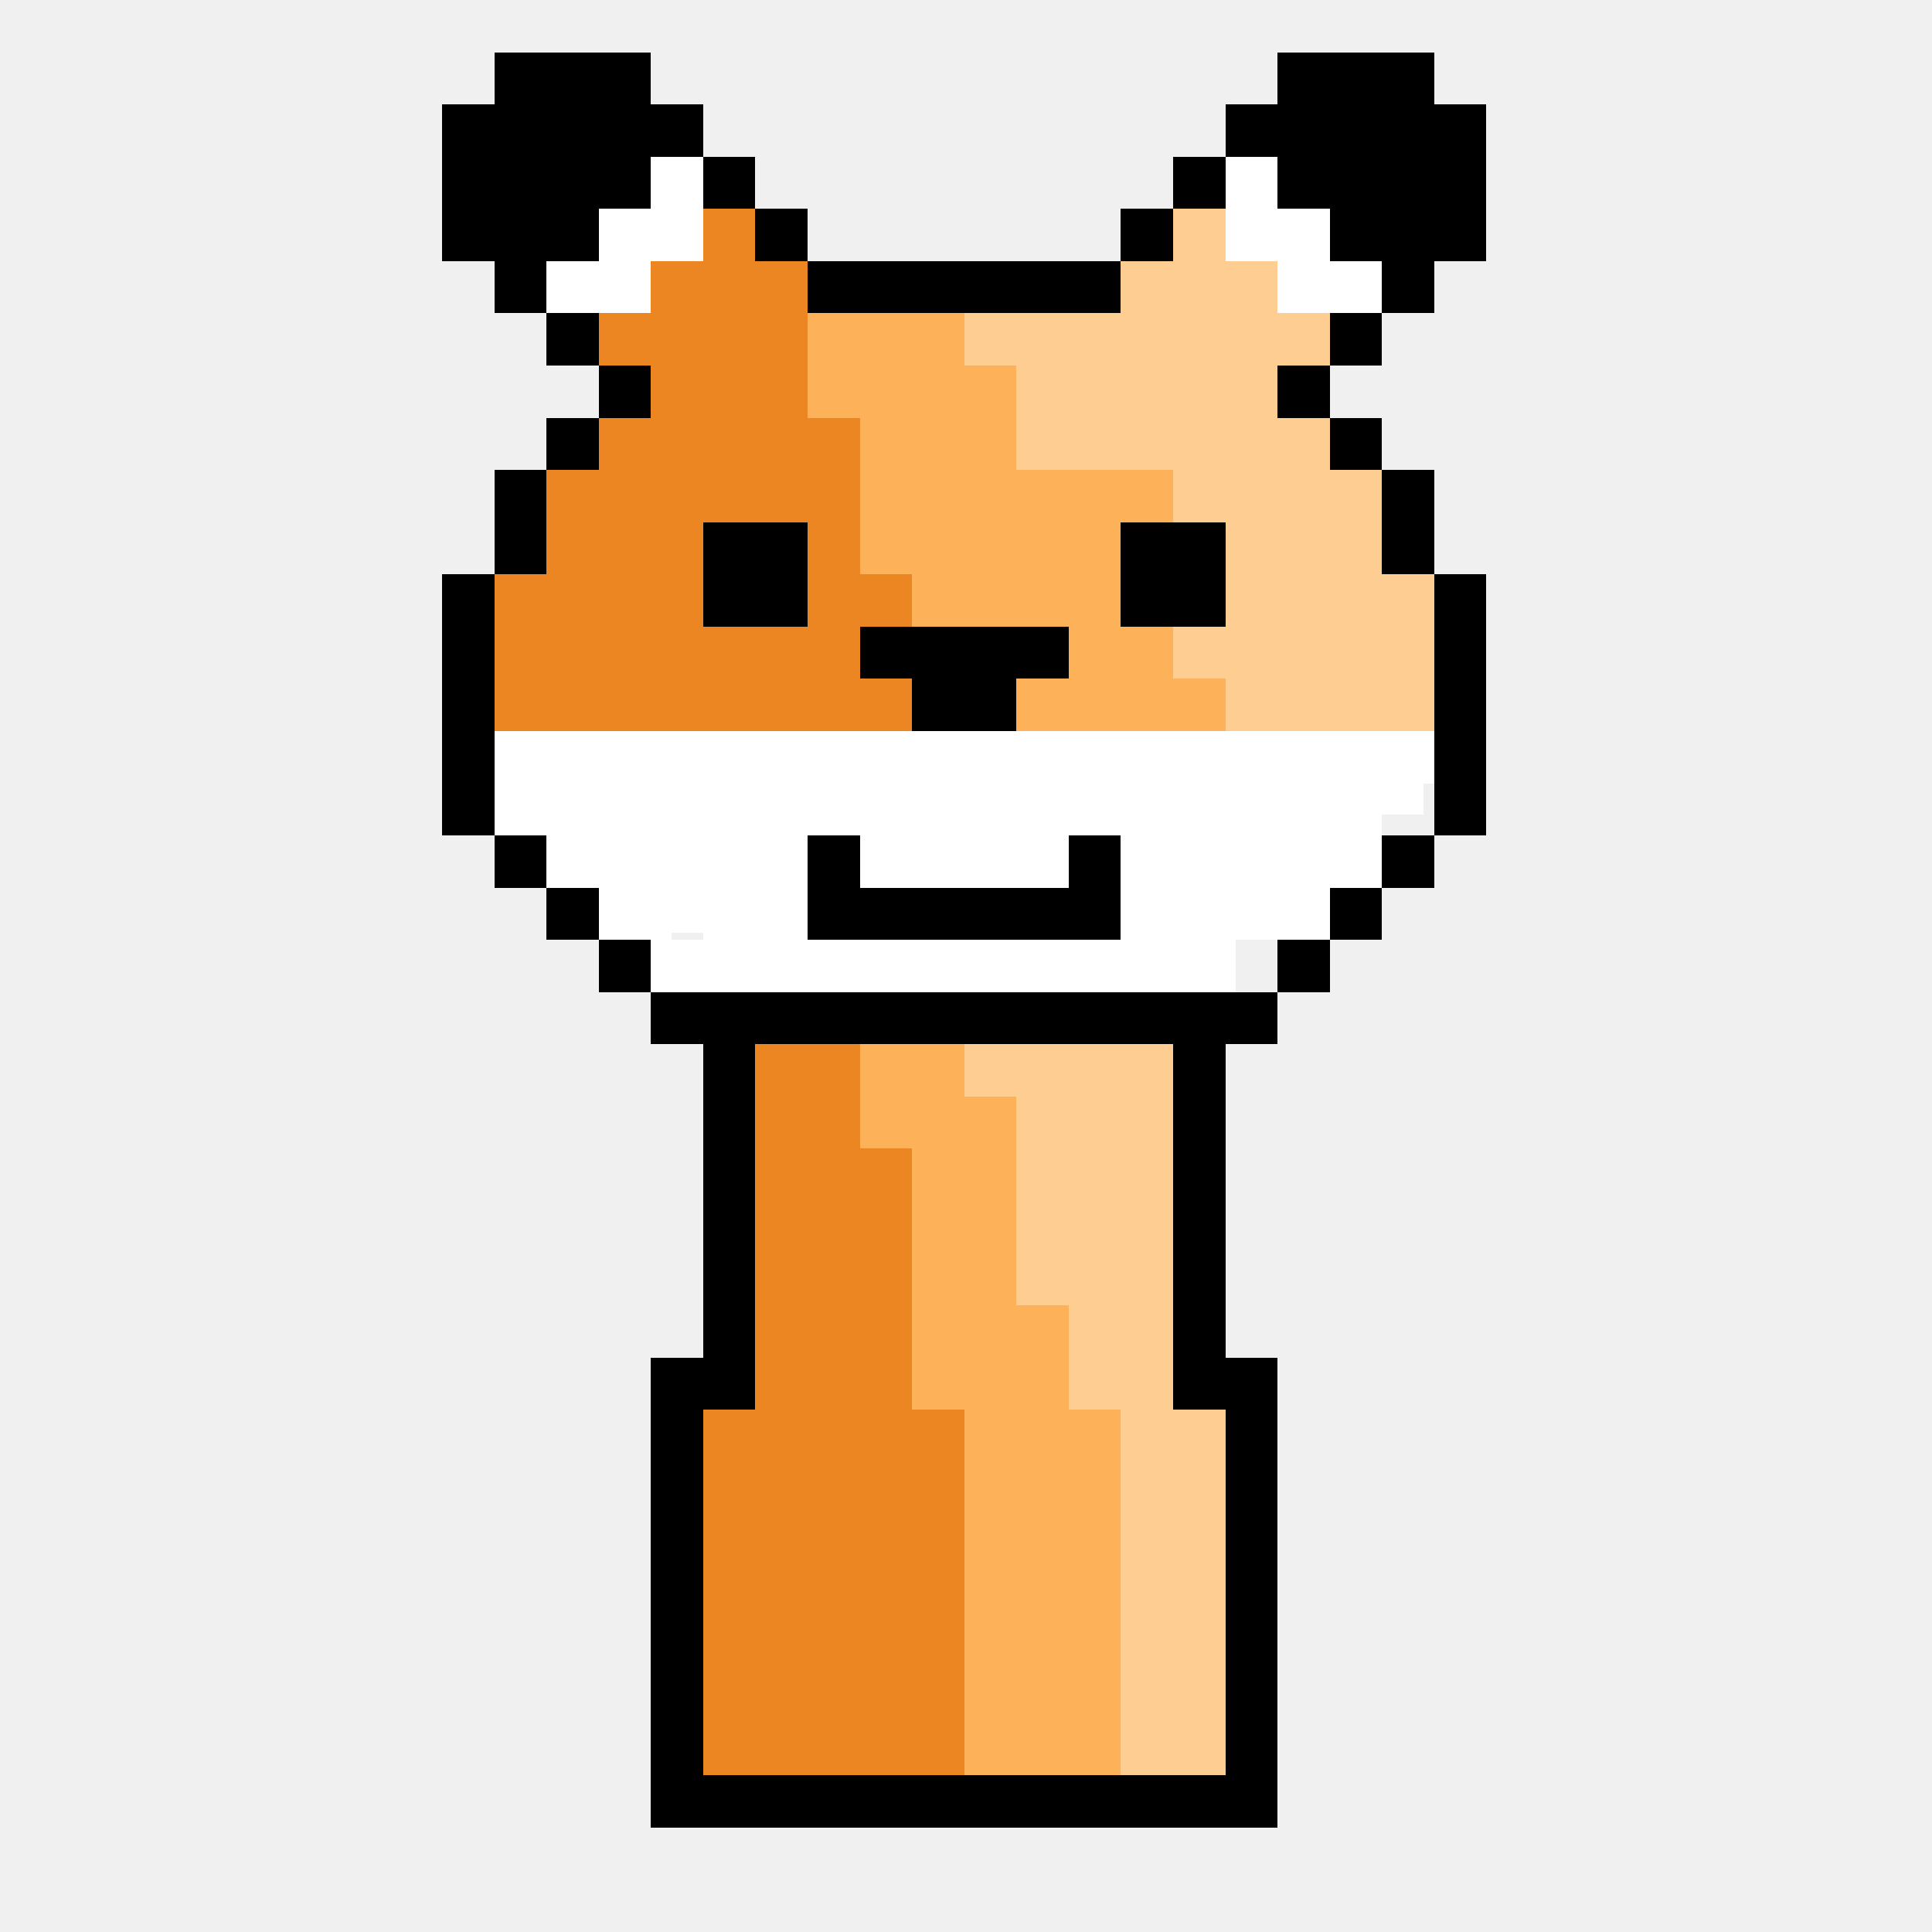
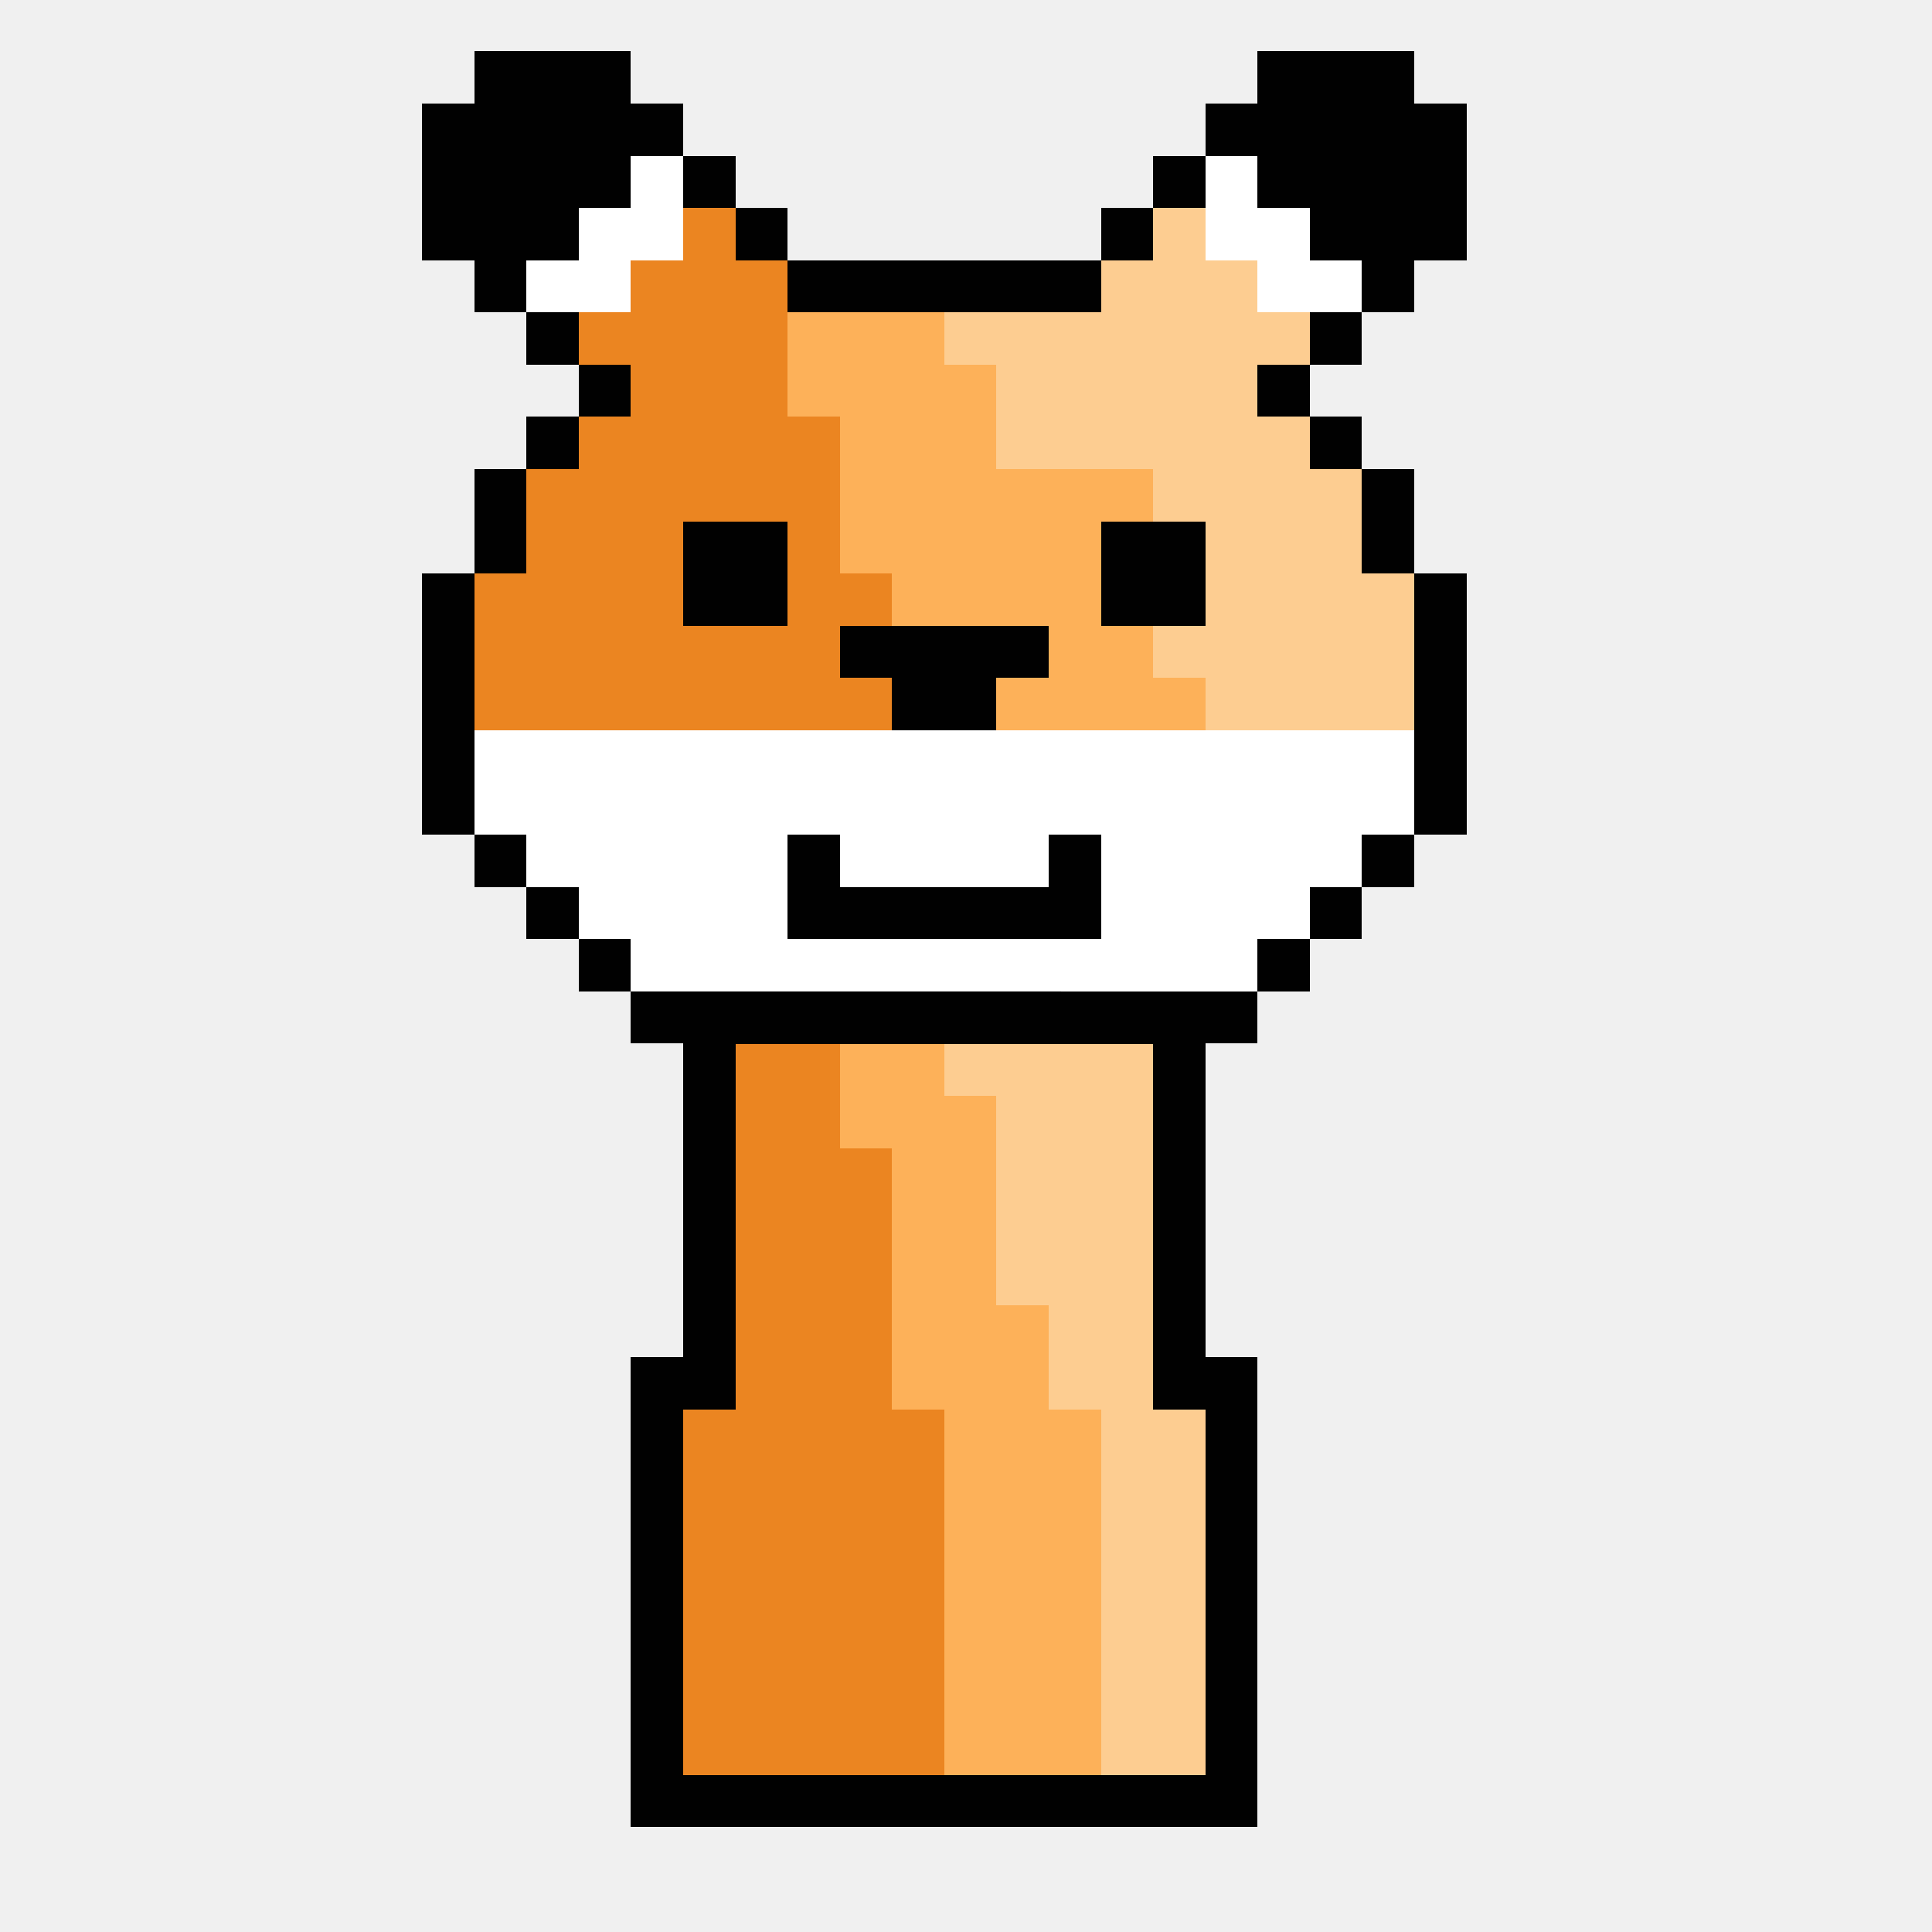
- <svg xmlns="http://www.w3.org/2000/svg" viewBox="0 -0.5 555 555" shape-rendering="crispEdges">
-   <path stroke="#000000" d="M142 15h45M367 15h45M142 16h45M367 16h45M142 17h45M367 17h45M142 18h45M367 18h45M142 19h45M367 19h45M142 20h45M367 20h45M142 21h45M367 21h45M142 22h45M367 22h45M142 23h45M367 23h45M142 24h45M367 24h45M142 25h45M367 25h45M142 26h45M367 26h45M142 27h45M367 27h45M142 28h45M367 28h45M142 29h45M367 29h45M127 30h75M352 30h75M127 31h75M352 31h75M127 32h75M352 32h75M127 33h75M352 33h75M127 34h75M352 34h75M127 35h75M352 35h75M127 36h75M352 36h75M127 37h75M352 37h75M127 38h75M352 38h75M127 39h75M352 39h75M127 40h75M352 40h75M127 41h75M352 41h75M127 42h75M352 42h75M127 43h75M352 43h75M127 44h75M352 44h75M127 45h60M202 45h15M337 45h15M367 45h60M127 46h60M202 46h15M337 46h15M367 46h60M127 47h60M202 47h15M337 47h15M367 47h60M127 48h60M202 48h15M337 48h15M367 48h60M127 49h60M202 49h15M337 49h15M367 49h60M127 50h60M202 50h15M337 50h15M367 50h60M127 51h60M202 51h15M337 51h15M367 51h60M127 52h60M202 52h15M337 52h15M367 52h60M127 53h60M202 53h15M337 53h15M367 53h60M127 54h60M202 54h15M337 54h15M367 54h60M127 55h60M202 55h15M337 55h15M367 55h60M127 56h60M202 56h15M337 56h15M367 56h60M127 57h60M202 57h15M337 57h15M367 57h60M127 58h60M202 58h15M337 58h15M367 58h60M127 59h60M202 59h15M337 59h15M367 59h60M127 60h45M217 60h15M322 60h15M382 60h45M127 61h45M217 61h15M322 61h15M382 61h45M127 62h45M217 62h15M322 62h15M382 62h45M127 63h45M217 63h15M322 63h15M382 63h45M127 64h45M217 64h15M322 64h15M382 64h45M127 65h45M217 65h15M322 65h15M382 65h45M127 66h45M217 66h15M322 66h15M382 66h45M127 67h45M217 67h15M322 67h15M382 67h45M127 68h45M217 68h15M322 68h15M382 68h45M127 69h45M217 69h15M322 69h15M382 69h45M127 70h45M217 70h15M322 70h15M382 70h45M127 71h45M217 71h15M322 71h15M382 71h45M127 72h45M217 72h15M322 72h15M382 72h45M127 73h45M217 73h15M322 73h15M382 73h45M127 74h45M217 74h15M322 74h15M382 74h45M142 75h15M232 75h90M397 75h15M142 76h15M232 76h90M397 76h15M142 77h15M232 77h90M397 77h15M142 78h15M232 78h90M397 78h15M142 79h15M232 79h90M397 79h15M142 80h15M232 80h90M397 80h15M142 81h15M232 81h90M397 81h15M142 82h15M232 82h90M397 82h15M142 83h15M232 83h90M397 83h15M142 84h15M232 84h90M397 84h15M142 85h15M232 85h90M397 85h15M142 86h15M232 86h90M397 86h15M142 87h15M232 87h90M397 87h15M142 88h15M232 88h90M397 88h15M142 89h15M232 89h90M397 89h15M157 90h15M382 90h15M157 91h15M382 91h15M157 92h15M382 92h15M157 93h15M382 93h15M157 94h15M382 94h15M157 95h15M382 95h15M157 96h15M382 96h15M157 97h15M382 97h15M157 98h15M382 98h15M157 99h15M382 99h15M157 100h15M382 100h15M157 101h15M382 101h15M157 102h15M382 102h15M157 103h15M382 103h15M157 104h15M382 104h15M172 105h15M367 105h15M172 106h15M367 106h15M172 107h15M367 107h15M172 108h15M367 108h15M172 109h15M367 109h15M172 110h15M367 110h15M172 111h15M367 111h15M172 112h15M367 112h15M172 113h15M367 113h15M172 114h15M367 114h15M172 115h15M367 115h15M172 116h15M367 116h15M172 117h15M367 117h15M172 118h15M367 118h15M172 119h15M367 119h15M157 120h15M382 120h15M157 121h15M382 121h15M157 122h15M382 122h15M157 123h15M382 123h15M157 124h15M382 124h15M157 125h15M382 125h15M157 126h15M382 126h15M157 127h15M382 127h15M157 128h15M382 128h15M157 129h15M382 129h15M157 130h15M382 130h15M157 131h15M382 131h15M157 132h15M382 132h15M157 133h15M382 133h15M157 134h15M382 134h15M142 135h15M397 135h15M142 136h15M397 136h15M142 137h15M397 137h15M142 138h15M397 138h15M142 139h15M397 139h15M142 140h15M397 140h15M142 141h15M397 141h15M142 142h15M397 142h15M142 143h15M397 143h15M142 144h15M397 144h15M142 145h15M397 145h15M142 146h15M397 146h15M142 147h15M397 147h15M142 148h15M397 148h15M142 149h15M397 149h15M142 150h15M202 150h30M322 150h30M397 150h15M142 151h15M202 151h30M322 151h30M397 151h15M142 152h15M202 152h30M322 152h30M397 152h15M142 153h15M202 153h30M322 153h30M397 153h15M142 154h15M202 154h30M322 154h30M397 154h15M142 155h15M202 155h30M322 155h30M397 155h15M142 156h15M202 156h30M322 156h30M397 156h15M142 157h15M202 157h30M322 157h30M397 157h15M142 158h15M202 158h30M322 158h30M397 158h15M142 159h15M202 159h30M322 159h30M397 159h15M142 160h15M202 160h30M322 160h30M397 160h15M142 161h15M202 161h30M322 161h30M397 161h15M142 162h15M202 162h30M322 162h30M397 162h15M142 163h15M202 163h30M322 163h30M397 163h15M142 164h15M202 164h30M322 164h30M397 164h15M127 165h15M202 165h30M322 165h30M412 165h15M127 166h15M202 166h30M322 166h30M412 166h15M127 167h15M202 167h30M322 167h30M412 167h15M127 168h15M202 168h30M322 168h30M412 168h15M127 169h15M202 169h30M322 169h30M412 169h15M127 170h15M202 170h30M322 170h30M412 170h15M127 171h15M202 171h30M322 171h30M412 171h15M127 172h15M202 172h30M322 172h30M412 172h15M127 173h15M202 173h30M322 173h30M412 173h15M127 174h15M202 174h30M322 174h30M412 174h15M127 175h15M202 175h30M322 175h30M412 175h15M127 176h15M202 176h30M322 176h30M412 176h15M127 177h15M202 177h30M322 177h30M412 177h15M127 178h15M202 178h30M322 178h30M412 178h15M127 179h15M202 179h30M322 179h30M412 179h15M127 180h15M247 180h60M412 180h15M127 181h15M247 181h60M412 181h15M127 182h15M247 182h60M412 182h15M127 183h15M247 183h60M412 183h15M127 184h15M247 184h60M412 184h15M127 185h15M247 185h60M412 185h15M127 186h15M247 186h60M412 186h15M127 187h15M247 187h60M412 187h15M127 188h15M247 188h60M412 188h15M127 189h15M247 189h60M412 189h15M127 190h15M247 190h60M412 190h15M127 191h15M247 191h60M412 191h15M127 192h15M247 192h60M412 192h15M127 193h15M247 193h60M412 193h15M127 194h15M247 194h60M412 194h15M127 195h15M262 195h30M412 195h15M127 196h15M262 196h30M412 196h15M127 197h15M262 197h30M412 197h15M127 198h15M262 198h30M412 198h15M127 199h15M262 199h30M412 199h15M127 200h15M262 200h30M412 200h15M127 201h15M262 201h30M412 201h15M127 202h15M262 202h30M412 202h15M127 203h15M262 203h30M412 203h15M127 204h15M262 204h30M412 204h15M127 205h15M262 205h30M412 205h15M127 206h15M262 206h30M412 206h15M127 207h15M262 207h30M412 207h15M127 208h15M262 208h30M412 208h15M127 209h15M262 209h30M412 209h15M127 210h15M412 210h15M127 211h15M412 211h15M127 212h15M412 212h15M127 213h15M412 213h15M127 214h15M412 214h15M127 215h15M412 215h15M127 216h15M412 216h15M127 217h15M412 217h15M127 218h15M412 218h15M127 219h15M412 219h15M127 220h15M412 220h15M127 221h15M412 221h15M127 222h15M412 222h15M127 223h15M412 223h15M127 224h15M412 224h15M127 225h15M412 225h15M127 226h15M412 226h15M127 227h15M412 227h15M127 228h15M412 228h15M127 229h15M412 229h15M127 230h15M412 230h15M127 231h15M412 231h15M127 232h15M412 232h15M127 233h15M412 233h15M127 234h15M412 234h15M127 235h15M412 235h15M127 236h15M412 236h15M127 237h15M412 237h15M127 238h15M412 238h15M127 239h15M412 239h15M142 240h15M232 240h15M307 240h15M397 240h15M142 241h15M232 241h15M307 241h15M397 241h15M142 242h15M232 242h15M307 242h15M397 242h15M142 243h15M232 243h15M307 243h15M397 243h15M142 244h15M232 244h15M307 244h15M397 244h15M142 245h15M232 245h15M307 245h15M397 245h15M142 246h15M232 246h15M307 246h15M397 246h15M142 247h15M232 247h15M307 247h15M397 247h15M142 248h15M232 248h15M307 248h15M397 248h15M142 249h15M232 249h15M307 249h15M397 249h15M142 250h15M232 250h15M307 250h15M397 250h15M142 251h15M232 251h15M307 251h15M397 251h15M142 252h15M232 252h15M307 252h15M397 252h15M142 253h15M232 253h15M307 253h15M397 253h15M142 254h15M232 254h15M307 254h15M397 254h15M157 255h15M232 255h90M382 255h15M157 256h15M232 256h90M382 256h15M157 257h15M232 257h90M382 257h15M157 258h15M232 258h90M382 258h15M157 259h15M232 259h90M382 259h15M157 260h15M232 260h90M382 260h15M157 261h15M232 261h90M382 261h15M157 262h15M232 262h90M382 262h15M157 263h15M232 263h90M382 263h15M157 264h15M232 264h90M382 264h15M157 265h15M232 265h90M382 265h15M157 266h15M232 266h90M382 266h15M157 267h15M232 267h90M382 267h15M157 268h15M232 268h90M382 268h15M157 269h15M232 269h90M382 269h15M172 270h15M367 270h15M172 271h15M367 271h15M172 272h15M367 272h15M172 273h15M367 273h15M172 274h15M367 274h15M172 275h15M367 275h15M172 276h15M367 276h15M172 277h15M367 277h15M172 278h15M367 278h15M172 279h15M367 279h15M172 280h15M367 280h15M172 281h15M367 281h15M172 282h15M367 282h15M172 283h15M367 283h15M172 284h15M367 284h15M187 285h180M187 286h180M187 287h180M187 288h180M187 289h180M187 290h180M187 291h180M187 292h180M187 293h180M187 294h180M187 295h180M187 296h180M187 297h180M187 298h180M187 299h180M202 300h15M337 300h15M202 301h15M337 301h15M202 302h15M337 302h15M202 303h15M337 303h15M202 304h15M337 304h15M202 305h15M337 305h15M202 306h15M337 306h15M202 307h15M337 307h15M202 308h15M337 308h15M202 309h15M337 309h15M202 310h15M337 310h15M202 311h15M337 311h15M202 312h15M337 312h15M202 313h15M337 313h15M202 314h15M337 314h15M202 315h15M337 315h15M202 316h15M337 316h15M202 317h15M337 317h15M202 318h15M337 318h15M202 319h15M337 319h15M202 320h15M337 320h15M202 321h15M337 321h15M202 322h15M337 322h15M202 323h15M337 323h15M202 324h15M337 324h15M202 325h15M337 325h15M202 326h15M337 326h15M202 327h15M337 327h15M202 328h15M337 328h15M202 329h15M337 329h15M202 330h15M337 330h15M202 331h15M337 331h15M202 332h15M337 332h15M202 333h15M337 333h15M202 334h15M337 334h15M202 335h15M337 335h15M202 336h15M337 336h15M202 337h15M337 337h15M202 338h15M337 338h15M202 339h15M337 339h15M202 340h15M337 340h15M202 341h15M337 341h15M202 342h15M337 342h15M202 343h15M337 343h15M202 344h15M337 344h15M202 345h15M337 345h15M202 346h15M337 346h15M202 347h15M337 347h15M202 348h15M337 348h15M202 349h15M337 349h15M202 350h15M337 350h15M202 351h15M337 351h15M202 352h15M337 352h15M202 353h15M337 353h15M202 354h15M337 354h15M202 355h15M337 355h15M202 356h15M337 356h15M202 357h15M337 357h15M202 358h15M337 358h15M202 359h15M337 359h15M202 360h15M337 360h15M202 361h15M337 361h15M202 362h15M337 362h15M202 363h15M337 363h15M202 364h15M337 364h15M202 365h15M337 365h15M202 366h15M337 366h15M202 367h15M337 367h15M202 368h15M337 368h15M202 369h15M337 369h15M202 370h15M337 370h15M202 371h15M337 371h15M202 372h15M337 372h15M202 373h15M337 373h15M202 374h15M337 374h15M202 375h15M337 375h15M202 376h15M337 376h15M202 377h15M337 377h15M202 378h15M337 378h15M202 379h15M337 379h15M202 380h15M337 380h15M202 381h15M337 381h15M202 382h15M337 382h15M202 383h15M337 383h15M202 384h15M337 384h15M202 385h15M337 385h15M202 386h15M337 386h15M202 387h15M337 387h15M202 388h15M337 388h15M202 389h15M337 389h15M187 390h30M337 390h30M187 391h30M337 391h30M187 392h30M337 392h30M187 393h30M337 393h30M187 394h30M337 394h30M187 395h30M337 395h30M187 396h30M337 396h30M187 397h30M337 397h30M187 398h30M337 398h30M187 399h30M337 399h30M187 400h30M337 400h30M187 401h30M337 401h30M187 402h30M337 402h30M187 403h30M337 403h30M187 404h30M337 404h30M187 405h15M352 405h15M187 406h15M352 406h15M187 407h15M352 407h15M187 408h15M352 408h15M187 409h15M352 409h15M187 410h15M352 410h15M187 411h15M352 411h15M187 412h15M352 412h15M187 413h15M352 413h15M187 414h15M352 414h15M187 415h15M352 415h15M187 416h15M352 416h15M187 417h15M352 417h15M187 418h15M352 418h15M187 419h15M352 419h15M187 420h15M352 420h15M187 421h15M352 421h15M187 422h15M352 422h15M187 423h15M352 423h15M187 424h15M352 424h15M187 425h15M352 425h15M187 426h15M352 426h15M187 427h15M352 427h15M187 428h15M352 428h15M187 429h15M352 429h15M187 430h15M352 430h15M187 431h15M352 431h15M187 432h15M352 432h15M187 433h15M352 433h15M187 434h15M352 434h15M187 435h15M352 435h15M187 436h15M352 436h15M187 437h15M352 437h15M187 438h15M352 438h15M187 439h15M352 439h15M187 440h15M352 440h15M187 441h15M352 441h15M187 442h15M352 442h15M187 443h15M352 443h15M187 444h15M352 444h15M187 445h15M352 445h15M187 446h15M352 446h15M187 447h15M352 447h15M187 448h15M352 448h15M187 449h15M352 449h15M187 450h15M352 450h15M187 451h15M352 451h15M187 452h15M352 452h15M187 453h15M352 453h15M187 454h15M352 454h15M187 455h15M352 455h15M187 456h15M352 456h15M187 457h15M352 457h15M187 458h15M352 458h15M187 459h15M352 459h15M187 460h15M352 460h15M187 461h15M352 461h15M187 462h15M352 462h15M187 463h15M352 463h15M187 464h15M352 464h15M187 465h15M352 465h15M187 466h15M352 466h15M187 467h15M352 467h15M187 468h15M352 468h15M187 469h15M352 469h15M187 470h15M352 470h15M187 471h15M352 471h15M187 472h15M352 472h15M187 473h15M352 473h15M187 474h15M352 474h15M187 475h15M352 475h15M187 476h15M352 476h15M187 477h15M352 477h15M187 478h15M352 478h15M187 479h15M352 479h15M187 480h15M352 480h15M187 481h15M352 481h15M187 482h15M352 482h15M187 483h15M352 483h15M187 484h15M352 484h15M187 485h15M352 485h15M187 486h15M352 486h15M187 487h15M352 487h15M187 488h15M352 488h15M187 489h15M352 489h15M187 490h15M352 490h15M187 491h15M352 491h15M187 492h15M352 492h15M187 493h15M352 493h15M187 494h15M352 494h15M187 495h15M352 495h15M187 496h15M352 496h15M187 497h15M352 497h15M187 498h15M352 498h15M187 499h15M352 499h15M187 500h15M352 500h15M187 501h15M352 501h15M187 502h15M352 502h15M187 503h15M352 503h15M187 504h15M352 504h15M187 505h15M352 505h15M187 506h15M352 506h15M187 507h15M352 507h15M187 508h15M352 508h15M187 509h15M352 509h15M187 510h180M187 511h180M187 512h180M187 513h180M187 514h180M187 515h180M187 516h180M187 517h180M187 518h180M187 519h180M187 520h180M187 521h180M187 522h180M187 523h180M187 524h180" />
-   <path stroke="#ffffff" d="M187 45h15M352 45h15M187 46h15M352 46h15M187 47h15M352 47h15M187 48h15M352 48h15M187 49h15M352 49h15M187 50h15M352 50h15M187 51h15M352 51h15M187 52h15M352 52h15M187 53h15M352 53h15M187 54h15M352 54h15M187 55h15M352 55h15M187 56h15M352 56h15M187 57h15M352 57h15M187 58h15M352 58h15M187 59h15M352 59h15M172 60h30M352 60h30M172 61h30M352 61h30M172 62h30M352 62h30M172 63h30M352 63h30M172 64h30M352 64h30M172 65h30M352 65h30M172 66h30M352 66h30M172 67h30M352 67h30M172 68h30M352 68h30M172 69h30M352 69h30M172 70h30M352 70h30M172 71h30M352 71h30M172 72h30M352 72h30M172 73h30M352 73h30M172 74h30M352 74h30M157 75h30M367 75h30M157 76h30M367 76h30M157 77h30M367 77h30M157 78h30M367 78h30M157 79h30M367 79h30M157 80h30M367 80h30M157 81h30M367 81h30M157 82h30M367 82h30M157 83h30M367 83h30M157 84h30M367 84h30M157 85h30M367 85h30M157 86h30M367 86h30M157 87h30M367 87h30M157 88h30M367 88h30M157 89h30M367 89h30M142 210h270M142 211h270M142 212h270M142 213h270M142 214h270M142 215h270M142 216h270M142 217h270M142 218h270M142 219h270M142 220h270M142 221h270M142 222h270M142 223h270M142 224h270M142 225h267M142 226h267M142 227h267M142 228h267M142 229h267M142 230h267M142 231h267M142 232h267M142 233h267M142 234h255M142 235h255M142 236h255M142 237h255M142 238h255M142 239h255M157 240h75M247 240h60M322 240h75M157 241h75M247 241h60M322 241h75M157 242h75M247 242h60M322 242h75M157 243h75M247 243h60M322 243h75M157 244h75M247 244h60M322 244h75M157 245h75M247 245h60M322 245h75M157 246h75M247 246h60M322 246h75M157 247h75M247 247h60M322 247h75M157 248h75M247 248h60M322 248h75M157 249h75M247 249h60M322 249h75M157 250h75M247 250h60M322 250h75M157 251h75M247 251h60M322 251h75M157 252h75M247 252h60M322 252h75M157 253h75M247 253h60M322 253h75M157 254h75M247 254h60M322 254h75M172 255h60M322 255h60M172 256h60M322 256h60M172 257h60M322 257h60M172 258h60M322 258h60M172 259h60M322 259h60M172 260h60M322 260h60M172 261h60M322 261h60M172 262h60M322 262h60M172 263h60M322 263h60M172 264h60M322 264h60M172 265h60M322 265h60M172 266h60M322 266h60M172 267h60M322 267h60M172 268h21M202 268h30M322 268h60M172 269h21M202 269h30M322 269h60M187 270h168M187 271h168M187 272h168M187 273h168M187 274h168M187 275h168M187 276h168M187 277h168M187 278h168M187 279h168M187 280h168M187 281h168M187 282h168M187 283h168M187 284h168" />
-   <path stroke="#ec8622" d="M202 60h15M202 61h15M202 62h15M202 63h15M202 64h15M202 65h15M202 66h15M202 67h15M202 68h15M202 69h15M202 70h15M202 71h15M202 72h15M202 73h15M202 74h15M187 75h45M187 76h45M187 77h45M187 78h45M187 79h45M187 80h45M187 81h45M187 82h45M187 83h45M187 84h45M187 85h45M187 86h45M187 87h45M187 88h45M187 89h45M172 90h60M172 91h60M172 92h60M172 93h60M172 94h60M172 95h60M172 96h60M172 97h60M172 98h60M172 99h60M172 100h60M172 101h60M172 102h60M172 103h60M172 104h60M187 105h45M187 106h45M187 107h45M187 108h45M187 109h45M187 110h45M187 111h45M187 112h45M187 113h45M187 114h45M187 115h45M187 116h45M187 117h45M187 118h45M187 119h45M172 120h75M172 121h75M172 122h75M172 123h75M172 124h75M172 125h75M172 126h75M172 127h75M172 128h75M172 129h75M172 130h75M172 131h75M172 132h75M172 133h75M172 134h75M157 135h90M157 136h90M157 137h90M157 138h90M157 139h90M157 140h90M157 141h90M157 142h90M157 143h90M157 144h90M157 145h90M157 146h90M157 147h90M157 148h90M157 149h90M157 150h45M232 150h15M157 151h45M232 151h15M157 152h45M232 152h15M157 153h45M232 153h15M157 154h45M232 154h15M157 155h45M232 155h15M157 156h45M232 156h15M157 157h45M232 157h15M157 158h45M232 158h15M157 159h45M232 159h15M157 160h45M232 160h15M157 161h45M232 161h15M157 162h45M232 162h15M157 163h45M232 163h15M157 164h45M232 164h15M142 165h60M232 165h30M142 166h60M232 166h30M142 167h60M232 167h30M142 168h60M232 168h30M142 169h60M232 169h30M142 170h60M232 170h30M142 171h60M232 171h30M142 172h60M232 172h30M142 173h60M232 173h30M142 174h60M232 174h30M142 175h60M232 175h30M142 176h60M232 176h30M142 177h60M232 177h30M142 178h60M232 178h30M142 179h60M232 179h30M142 180h105M142 181h105M142 182h105M142 183h105M142 184h105M142 185h105M142 186h105M142 187h105M142 188h105M142 189h105M142 190h105M142 191h105M142 192h105M142 193h105M142 194h105M142 195h120M142 196h120M142 197h120M142 198h120M142 199h120M142 200h120M142 201h120M142 202h120M142 203h120M142 204h120M142 205h120M142 206h120M142 207h120M142 208h120M142 209h120M217 300h30M217 301h30M217 302h30M217 303h30M217 304h30M217 305h30M217 306h30M217 307h30M217 308h30M217 309h30M217 310h30M217 311h30M217 312h30M217 313h30M217 314h30M217 315h30M217 316h30M217 317h30M217 318h30M217 319h30M217 320h30M217 321h30M217 322h30M217 323h30M217 324h30M217 325h30M217 326h30M217 327h30M217 328h30M217 329h30M217 330h45M217 331h45M217 332h45M217 333h45M217 334h45M217 335h45M217 336h45M217 337h45M217 338h45M217 339h45M217 340h45M217 341h45M217 342h45M217 343h45M217 344h45M217 345h45M217 346h45M217 347h45M217 348h45M217 349h45M217 350h45M217 351h45M217 352h45M217 353h45M217 354h45M217 355h45M217 356h45M217 357h45M217 358h45M217 359h45M217 360h45M217 361h45M217 362h45M217 363h45M217 364h45M217 365h45M217 366h45M217 367h45M217 368h45M217 369h45M217 370h45M217 371h45M217 372h45M217 373h45M217 374h45M217 375h45M217 376h45M217 377h45M217 378h45M217 379h45M217 380h45M217 381h45M217 382h45M217 383h45M217 384h45M217 385h45M217 386h45M217 387h45M217 388h45M217 389h45M217 390h45M217 391h45M217 392h45M217 393h45M217 394h45M217 395h45M217 396h45M217 397h45M217 398h45M217 399h45M217 400h45M217 401h45M217 402h45M217 403h45M217 404h45M202 405h75M202 406h75M202 407h75M202 408h75M202 409h75M202 410h75M202 411h75M202 412h75M202 413h75M202 414h75M202 415h75M202 416h75M202 417h75M202 418h75M202 419h75M202 420h75M202 421h75M202 422h75M202 423h75M202 424h75M202 425h75M202 426h75M202 427h75M202 428h75M202 429h75M202 430h75M202 431h75M202 432h75M202 433h75M202 434h75M202 435h75M202 436h75M202 437h75M202 438h75M202 439h75M202 440h75M202 441h75M202 442h75M202 443h75M202 444h75M202 445h75M202 446h75M202 447h75M202 448h75M202 449h75M202 450h75M202 451h75M202 452h75M202 453h75M202 454h75M202 455h75M202 456h75M202 457h75M202 458h75M202 459h75M202 460h75M202 461h75M202 462h75M202 463h75M202 464h75M202 465h75M202 466h75M202 467h75M202 468h75M202 469h75M202 470h75M202 471h75M202 472h75M202 473h75M202 474h75M202 475h75M202 476h75M202 477h75M202 478h75M202 479h75M202 480h75M202 481h75M202 482h75M202 483h75M202 484h75M202 485h75M202 486h75M202 487h75M202 488h75M202 489h75M202 490h75M202 491h75M202 492h75M202 493h75M202 494h75M202 495h75M202 496h75M202 497h75M202 498h75M202 499h75M202 500h75M202 501h75M202 502h75M202 503h75M202 504h75M202 505h75M202 506h75M202 507h75M202 508h75M202 509h75" />
-   <path stroke="#fdcd92" d="M337 60h15M337 61h15M337 62h15M337 63h15M337 64h15M337 65h15M337 66h15M337 67h15M337 68h15M337 69h15M337 70h15M337 71h15M337 72h15M337 73h15M337 74h15M322 75h45M322 76h45M322 77h45M322 78h45M322 79h45M322 80h45M322 81h45M322 82h45M322 83h45M322 84h45M322 85h45M322 86h45M322 87h45M322 88h45M322 89h45M277 90h105M277 91h105M277 92h105M277 93h105M277 94h105M277 95h105M277 96h105M277 97h105M277 98h105M277 99h105M277 100h105M277 101h105M277 102h105M277 103h105M277 104h105M292 105h75M292 106h75M292 107h75M292 108h75M292 109h75M292 110h75M292 111h75M292 112h75M292 113h75M292 114h75M292 115h75M292 116h75M292 117h75M292 118h75M292 119h75M292 120h90M292 121h90M292 122h90M292 123h90M292 124h90M292 125h90M292 126h90M292 127h90M292 128h90M292 129h90M292 130h90M292 131h90M292 132h90M292 133h90M292 134h90M337 135h60M337 136h60M337 137h60M337 138h60M337 139h60M337 140h60M337 141h60M337 142h60M337 143h60M337 144h60M337 145h60M337 146h60M337 147h60M337 148h60M337 149h60M352 150h45M352 151h45M352 152h45M352 153h45M352 154h45M352 155h45M352 156h45M352 157h45M352 158h45M352 159h45M352 160h45M352 161h45M352 162h45M352 163h45M352 164h45M352 165h60M352 166h60M352 167h60M352 168h60M352 169h60M352 170h60M352 171h60M352 172h60M352 173h60M352 174h60M352 175h60M352 176h60M352 177h60M352 178h60M352 179h60M337 180h75M337 181h75M337 182h75M337 183h75M337 184h75M337 185h75M337 186h75M337 187h75M337 188h75M337 189h75M337 190h75M337 191h75M337 192h75M337 193h75M337 194h75M352 195h60M352 196h60M352 197h60M352 198h60M352 199h60M352 200h60M352 201h60M352 202h60M352 203h60M352 204h60M352 205h60M352 206h60M352 207h60M352 208h60M352 209h60M277 300h60M277 301h60M277 302h60M277 303h60M277 304h60M277 305h60M277 306h60M277 307h60M277 308h60M277 309h60M277 310h60M277 311h60M277 312h60M277 313h60M277 314h60M292 315h45M292 316h45M292 317h45M292 318h45M292 319h45M292 320h45M292 321h45M292 322h45M292 323h45M292 324h45M292 325h45M292 326h45M292 327h45M292 328h45M292 329h45M292 330h45M292 331h45M292 332h45M292 333h45M292 334h45M292 335h45M292 336h45M292 337h45M292 338h45M292 339h45M292 340h45M292 341h45M292 342h45M292 343h45M292 344h45M292 345h45M292 346h45M292 347h45M292 348h45M292 349h45M292 350h45M292 351h45M292 352h45M292 353h45M292 354h45M292 355h45M292 356h45M292 357h45M292 358h45M292 359h45M292 360h45M292 361h45M292 362h45M292 363h45M292 364h45M292 365h45M292 366h45M292 367h45M292 368h45M292 369h45M292 370h45M292 371h45M292 372h45M292 373h45M292 374h45M307 375h30M307 376h30M307 377h30M307 378h30M307 379h30M307 380h30M307 381h30M307 382h30M307 383h30M307 384h30M307 385h30M307 386h30M307 387h30M307 388h30M307 389h30M307 390h30M307 391h30M307 392h30M307 393h30M307 394h30M307 395h30M307 396h30M307 397h30M307 398h30M307 399h30M307 400h30M307 401h30M307 402h30M307 403h30M307 404h30M322 405h30M322 406h30M322 407h30M322 408h30M322 409h30M322 410h30M322 411h30M322 412h30M322 413h30M322 414h30M322 415h30M322 416h30M322 417h30M322 418h30M322 419h30M322 420h30M322 421h30M322 422h30M322 423h30M322 424h30M322 425h30M322 426h30M322 427h30M322 428h30M322 429h30M322 430h30M322 431h30M322 432h30M322 433h30M322 434h30M322 435h30M322 436h30M322 437h30M322 438h30M322 439h30M322 440h30M322 441h30M322 442h30M322 443h30M322 444h30M322 445h30M322 446h30M322 447h30M322 448h30M322 449h30M322 450h30M322 451h30M322 452h30M322 453h30M322 454h30M322 455h30M322 456h30M322 457h30M322 458h30M322 459h30M322 460h30M322 461h30M322 462h30M322 463h30M322 464h30M322 465h30M322 466h30M322 467h30M322 468h30M322 469h30M322 470h30M322 471h30M322 472h30M322 473h30M322 474h30M322 475h30M322 476h30M322 477h30M322 478h30M322 479h30M322 480h30M322 481h30M322 482h30M322 483h30M322 484h30M322 485h30M322 486h30M322 487h30M322 488h30M322 489h30M322 490h30M322 491h30M322 492h30M322 493h30M322 494h30M322 495h30M322 496h30M322 497h30M322 498h30M322 499h30M322 500h30M322 501h30M322 502h30M322 503h30M322 504h30M322 505h30M322 506h30M322 507h30M322 508h30M322 509h30" />
-   <path stroke="#fdb159" d="M232 90h45M232 91h45M232 92h45M232 93h45M232 94h45M232 95h45M232 96h45M232 97h45M232 98h45M232 99h45M232 100h45M232 101h45M232 102h45M232 103h45M232 104h45M232 105h60M232 106h60M232 107h60M232 108h60M232 109h60M232 110h60M232 111h60M232 112h60M232 113h60M232 114h60M232 115h60M232 116h60M232 117h60M232 118h60M232 119h60M247 120h45M247 121h45M247 122h45M247 123h45M247 124h45M247 125h45M247 126h45M247 127h45M247 128h45M247 129h45M247 130h45M247 131h45M247 132h45M247 133h45M247 134h45M247 135h90M247 136h90M247 137h90M247 138h90M247 139h90M247 140h90M247 141h90M247 142h90M247 143h90M247 144h90M247 145h90M247 146h90M247 147h90M247 148h90M247 149h90M247 150h75M247 151h75M247 152h75M247 153h75M247 154h75M247 155h75M247 156h75M247 157h75M247 158h75M247 159h75M247 160h75M247 161h75M247 162h75M247 163h75M247 164h75M262 165h60M262 166h60M262 167h60M262 168h60M262 169h60M262 170h60M262 171h60M262 172h60M262 173h60M262 174h60M262 175h60M262 176h60M262 177h60M262 178h60M262 179h60M307 180h30M307 181h30M307 182h30M307 183h30M307 184h30M307 185h30M307 186h30M307 187h30M307 188h30M307 189h30M307 190h30M307 191h30M307 192h30M307 193h30M307 194h30M292 195h60M292 196h60M292 197h60M292 198h60M292 199h60M292 200h60M292 201h60M292 202h60M292 203h60M292 204h60M292 205h60M292 206h60M292 207h60M292 208h60M292 209h60M247 300h30M247 301h30M247 302h30M247 303h30M247 304h30M247 305h30M247 306h30M247 307h30M247 308h30M247 309h30M247 310h30M247 311h30M247 312h30M247 313h30M247 314h30M247 315h45M247 316h45M247 317h45M247 318h45M247 319h45M247 320h45M247 321h45M247 322h45M247 323h45M247 324h45M247 325h45M247 326h45M247 327h45M247 328h45M247 329h45M262 330h30M262 331h30M262 332h30M262 333h30M262 334h30M262 335h30M262 336h30M262 337h30M262 338h30M262 339h30M262 340h30M262 341h30M262 342h30M262 343h30M262 344h30M262 345h30M262 346h30M262 347h30M262 348h30M262 349h30M262 350h30M262 351h30M262 352h30M262 353h30M262 354h30M262 355h30M262 356h30M262 357h30M262 358h30M262 359h30M262 360h30M262 361h30M262 362h30M262 363h30M262 364h30M262 365h30M262 366h30M262 367h30M262 368h30M262 369h30M262 370h30M262 371h30M262 372h30M262 373h30M262 374h30M262 375h45M262 376h45M262 377h45M262 378h45M262 379h45M262 380h45M262 381h45M262 382h45M262 383h45M262 384h45M262 385h45M262 386h45M262 387h45M262 388h45M262 389h45M262 390h45M262 391h45M262 392h45M262 393h45M262 394h45M262 395h45M262 396h45M262 397h45M262 398h45M262 399h45M262 400h45M262 401h45M262 402h45M262 403h45M262 404h45M277 405h45M277 406h45M277 407h45M277 408h45M277 409h45M277 410h45M277 411h45M277 412h45M277 413h45M277 414h45M277 415h45M277 416h45M277 417h45M277 418h45M277 419h45M277 420h45M277 421h45M277 422h45M277 423h45M277 424h45M277 425h45M277 426h45M277 427h45M277 428h45M277 429h45M277 430h45M277 431h45M277 432h45M277 433h45M277 434h45M277 435h45M277 436h45M277 437h45M277 438h45M277 439h45M277 440h45M277 441h45M277 442h45M277 443h45M277 444h45M277 445h45M277 446h45M277 447h45M277 448h45M277 449h45M277 450h45M277 451h45M277 452h45M277 453h45M277 454h45M277 455h45M277 456h45M277 457h45M277 458h45M277 459h45M277 460h45M277 461h45M277 462h45M277 463h45M277 464h45M277 465h45M277 466h45M277 467h45M277 468h45M277 469h45M277 470h45M277 471h45M277 472h45M277 473h45M277 474h45M277 475h45M277 476h45M277 477h45M277 478h45M277 479h45M277 480h45M277 481h45M277 482h45M277 483h45M277 484h45M277 485h45M277 486h45M277 487h45M277 488h45M277 489h45M277 490h45M277 491h45M277 492h45M277 493h45M277 494h45M277 495h45M277 496h45M277 497h45M277 498h45M277 499h45M277 500h45M277 501h45M277 502h45M277 503h45M277 504h45M277 505h45M277 506h45M277 507h45M277 508h45M277 509h45" />
+ <svg xmlns="http://www.w3.org/2000/svg" viewBox="0 -0.5 555 555" shape-rendering="crispEdges" version="1.1" id="svg5" xml:space="preserve">
+   <defs id="defs5" />
+   <g id="g2" transform="translate(293.6424,77.74449)">
+     <path style="fill:#ffffff" d="m 67.601,206.51 v -14.993 h 15.015 v -15.015 h 14.993 v -14.985 h 15.007 v -30.012 h -270.007 v 30 h 15.015 v 15.029 l 14.993,-0.011 v 14.998 h 14.867 v 14.859 z" id="path1" />
+     <path style="fill:#ffffff" d="m -142.392,-3.51 v 15.016 h 30.008 V -3.487 l 14.996,-0.004 0.004,-30.02 h -14.992 v 15.016 h -15 v 15.004 z" id="path2" />
+     <path style="fill:#ffffff" d="M 97.607,-3.486 V 11.53 H 67.599 V -3.462 l -14.996,-0.004 -0.004,-30.02 h 14.992 v 15.016 h 15 v 15.004 z" id="path2-6" />
+   </g>
+   <path style="fill:#010101;stroke:none" d="m -157.351,-63.482 v 15 h -15 v 45 h 15 V 11.518 h 15 v 15 h 15 v 15 h -15 v 15 h -15 v 30 h -15 v 75 h 15 v 15 h 15 v 15 h 15 v 15 h 15 v 15 h 15 v 90 h -15 v 135 H 67.649 v -135 H 52.649 v -90 h 15 v -15 h 15 v -15 h 15 v -15 h 15 v -15 h 15 V 86.518 h -15 v -30 H 97.649 v -15 H 82.649 v -15 H 97.649 V 11.518 H 112.649 V -3.482 h 15 V -48.482 h -15 v -15 H 67.649 v 15 H 52.649 v 15 h -15 v 15 h -15 V -3.482 H -67.351 V -18.482 h -15 v -15 h -15 v -15 h -15 v -15 h -45 m 60,30 v 15 h 15 v 15 h 15 V 11.518 H 22.649 V -3.482 h 15 V -18.482 h 15 v -15 h 15 v 15 h 15 V -3.482 H 97.649 V 11.518 H 82.649 v 15 h -15 v 15 h 15 v 15 h 15 v 30 H 112.649 V 161.518 H 97.649 v 15 H 82.649 v 15 h -15 v 15 H -112.351 v -15 h -15 v -15 h -15 v -15 h -15 V 86.518 h 15 v -30 h 15 v -15 h 15 v -15 h -15 v -15 h -15 V -3.482 h 15 V -18.482 h 15 v -15 z" id="path27" transform="translate(293.6095,77.74449)" />
+   <g id="g34" transform="translate(-340.7525,-186.8205)">
+     <path style="fill:#fdcd91;stroke:none" d="m 612.011,486.18 v 15 h 15 v 60 h 15 v 30 h 15 v 105 h 30 v -105 h -15 v -105 z" id="path34" />
+     <path style="fill:#fdb159;stroke:none" d="m 582.011,486.18 v 30 h 15 v 75 h 15 v 105 h 45 v -105 h -15 v -30 h -15 v -60 h -15 v -15 z" id="path33" />
+     <path style="fill:#eb8521;stroke:none" d="m 552.011,486.18 v 105 h -15 v 105 h 75 v -105 h -15 v -75 h -15 v -30 z" id="path32" />
+   </g>
+   <g id="g36" transform="translate(293.6424,77.74449)">
+     <path style="fill:#fdb159;stroke:none" d="m -67.383,11.512 v 30 h 15 v 45 h 15 V 101.512 H 7.617 v 15 h -15 v 15 H 52.617 v -15 h -15 v -15 h -15 V 71.512 h 15 v -15 H -7.383 v -30 H -22.383 V 11.512 Z" id="path30" />
+     <path style="fill:#fdcd91;stroke:none" d="m 37.617,-18.488 v 15 h -15 V 11.512 h -45 v 15 h 15 v 30 H 37.617 v 15 h 15 v 30 h -15 v 15 h 15 v 15 H 112.617 V 86.512 H 97.617 v -30 h -15 v -15 h -15 v -15 h 15 V 11.512 h -15 V -3.488 h -15 V -18.488 Z" id="path29" />
+     <path style="fill:#eb8521;stroke:none" d="M -97.383,-18.488 V -3.488 H -112.383 V 11.512 h -15 v 15 h 15 v 15 h -15 v 15 h -15 v 30 h -15 v 45 h 120 v -15 h -15 v -15 h 15 V 86.512 h -15 v -45 h -15 V -3.488 h -15 V -18.488 Z" id="path28" />
+   </g>
+   <path style="fill:#010101;stroke:none" d="m -97.383,71.516 v 30 h 30 V 71.516 h -30 m 120,0 v 30 h 30 V 71.516 h -30 m -75,30 v 15 h 15 v 15 h 30 v -15 h 15 v -15 H -52.383 m -15,60 v 30 h 90 v -30 H 7.617 v 15 H -52.383 v -15 z" id="path31" transform="translate(293.6424,77.74449)" />
</svg>
